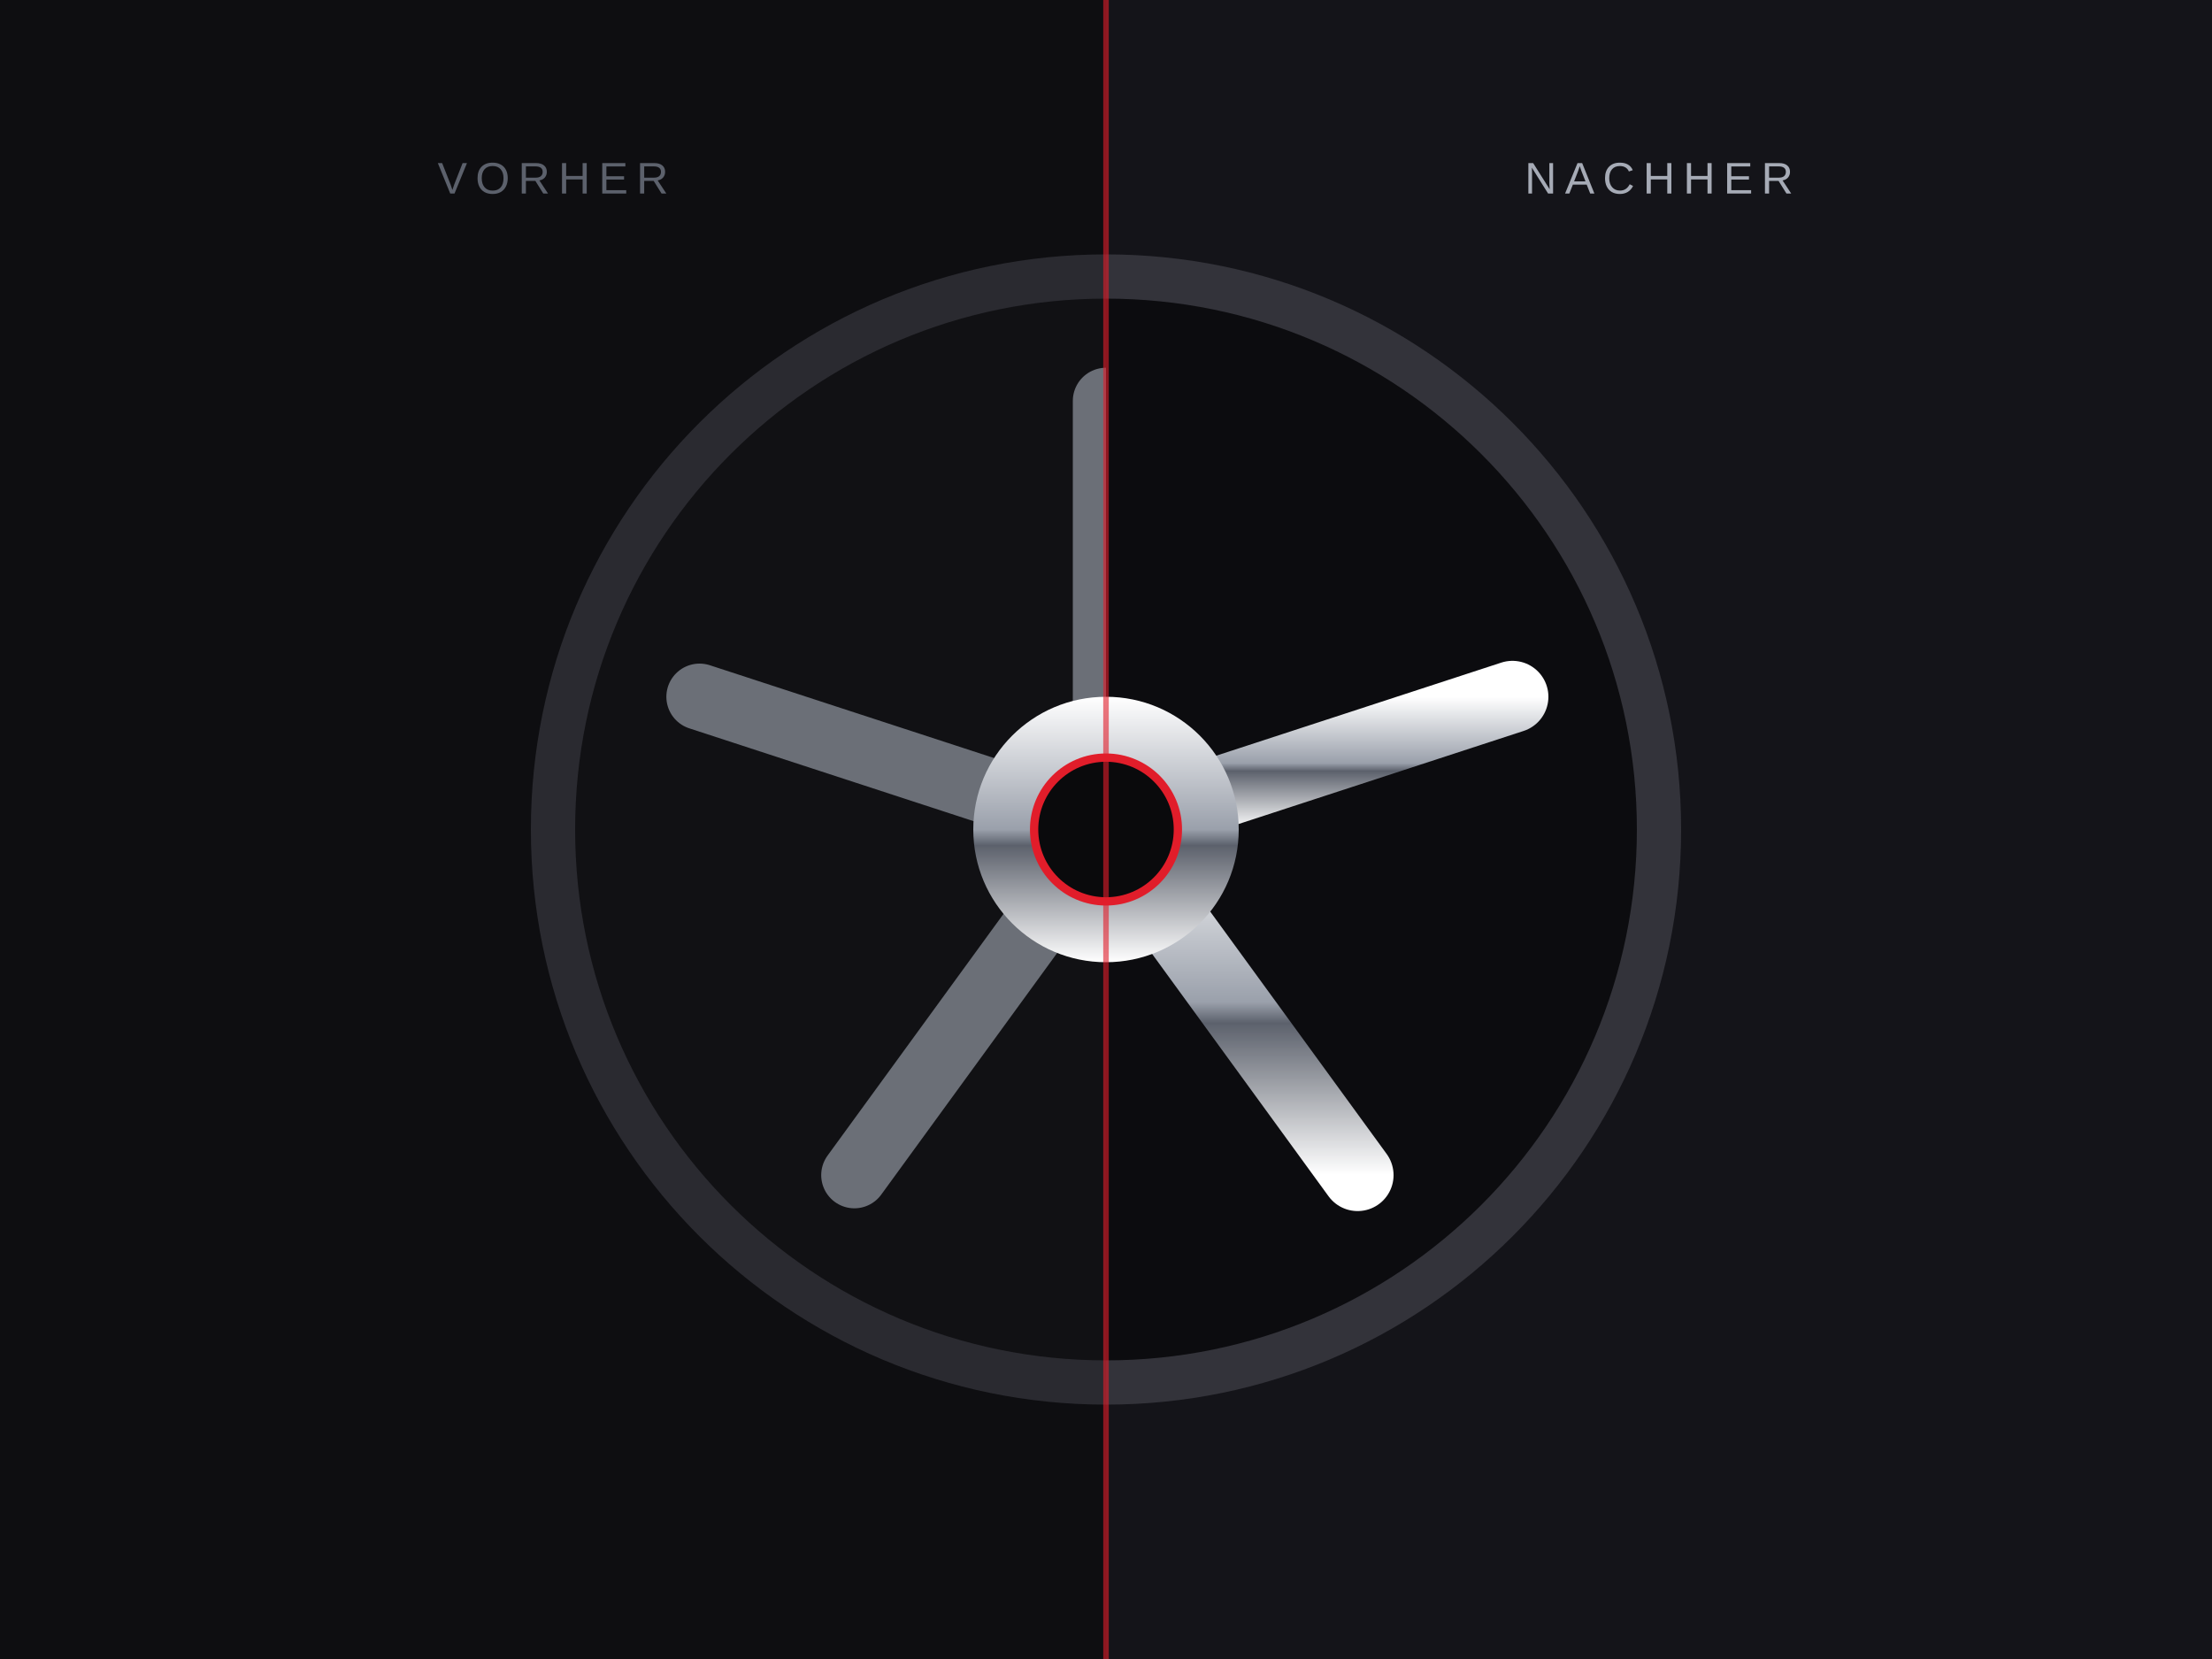
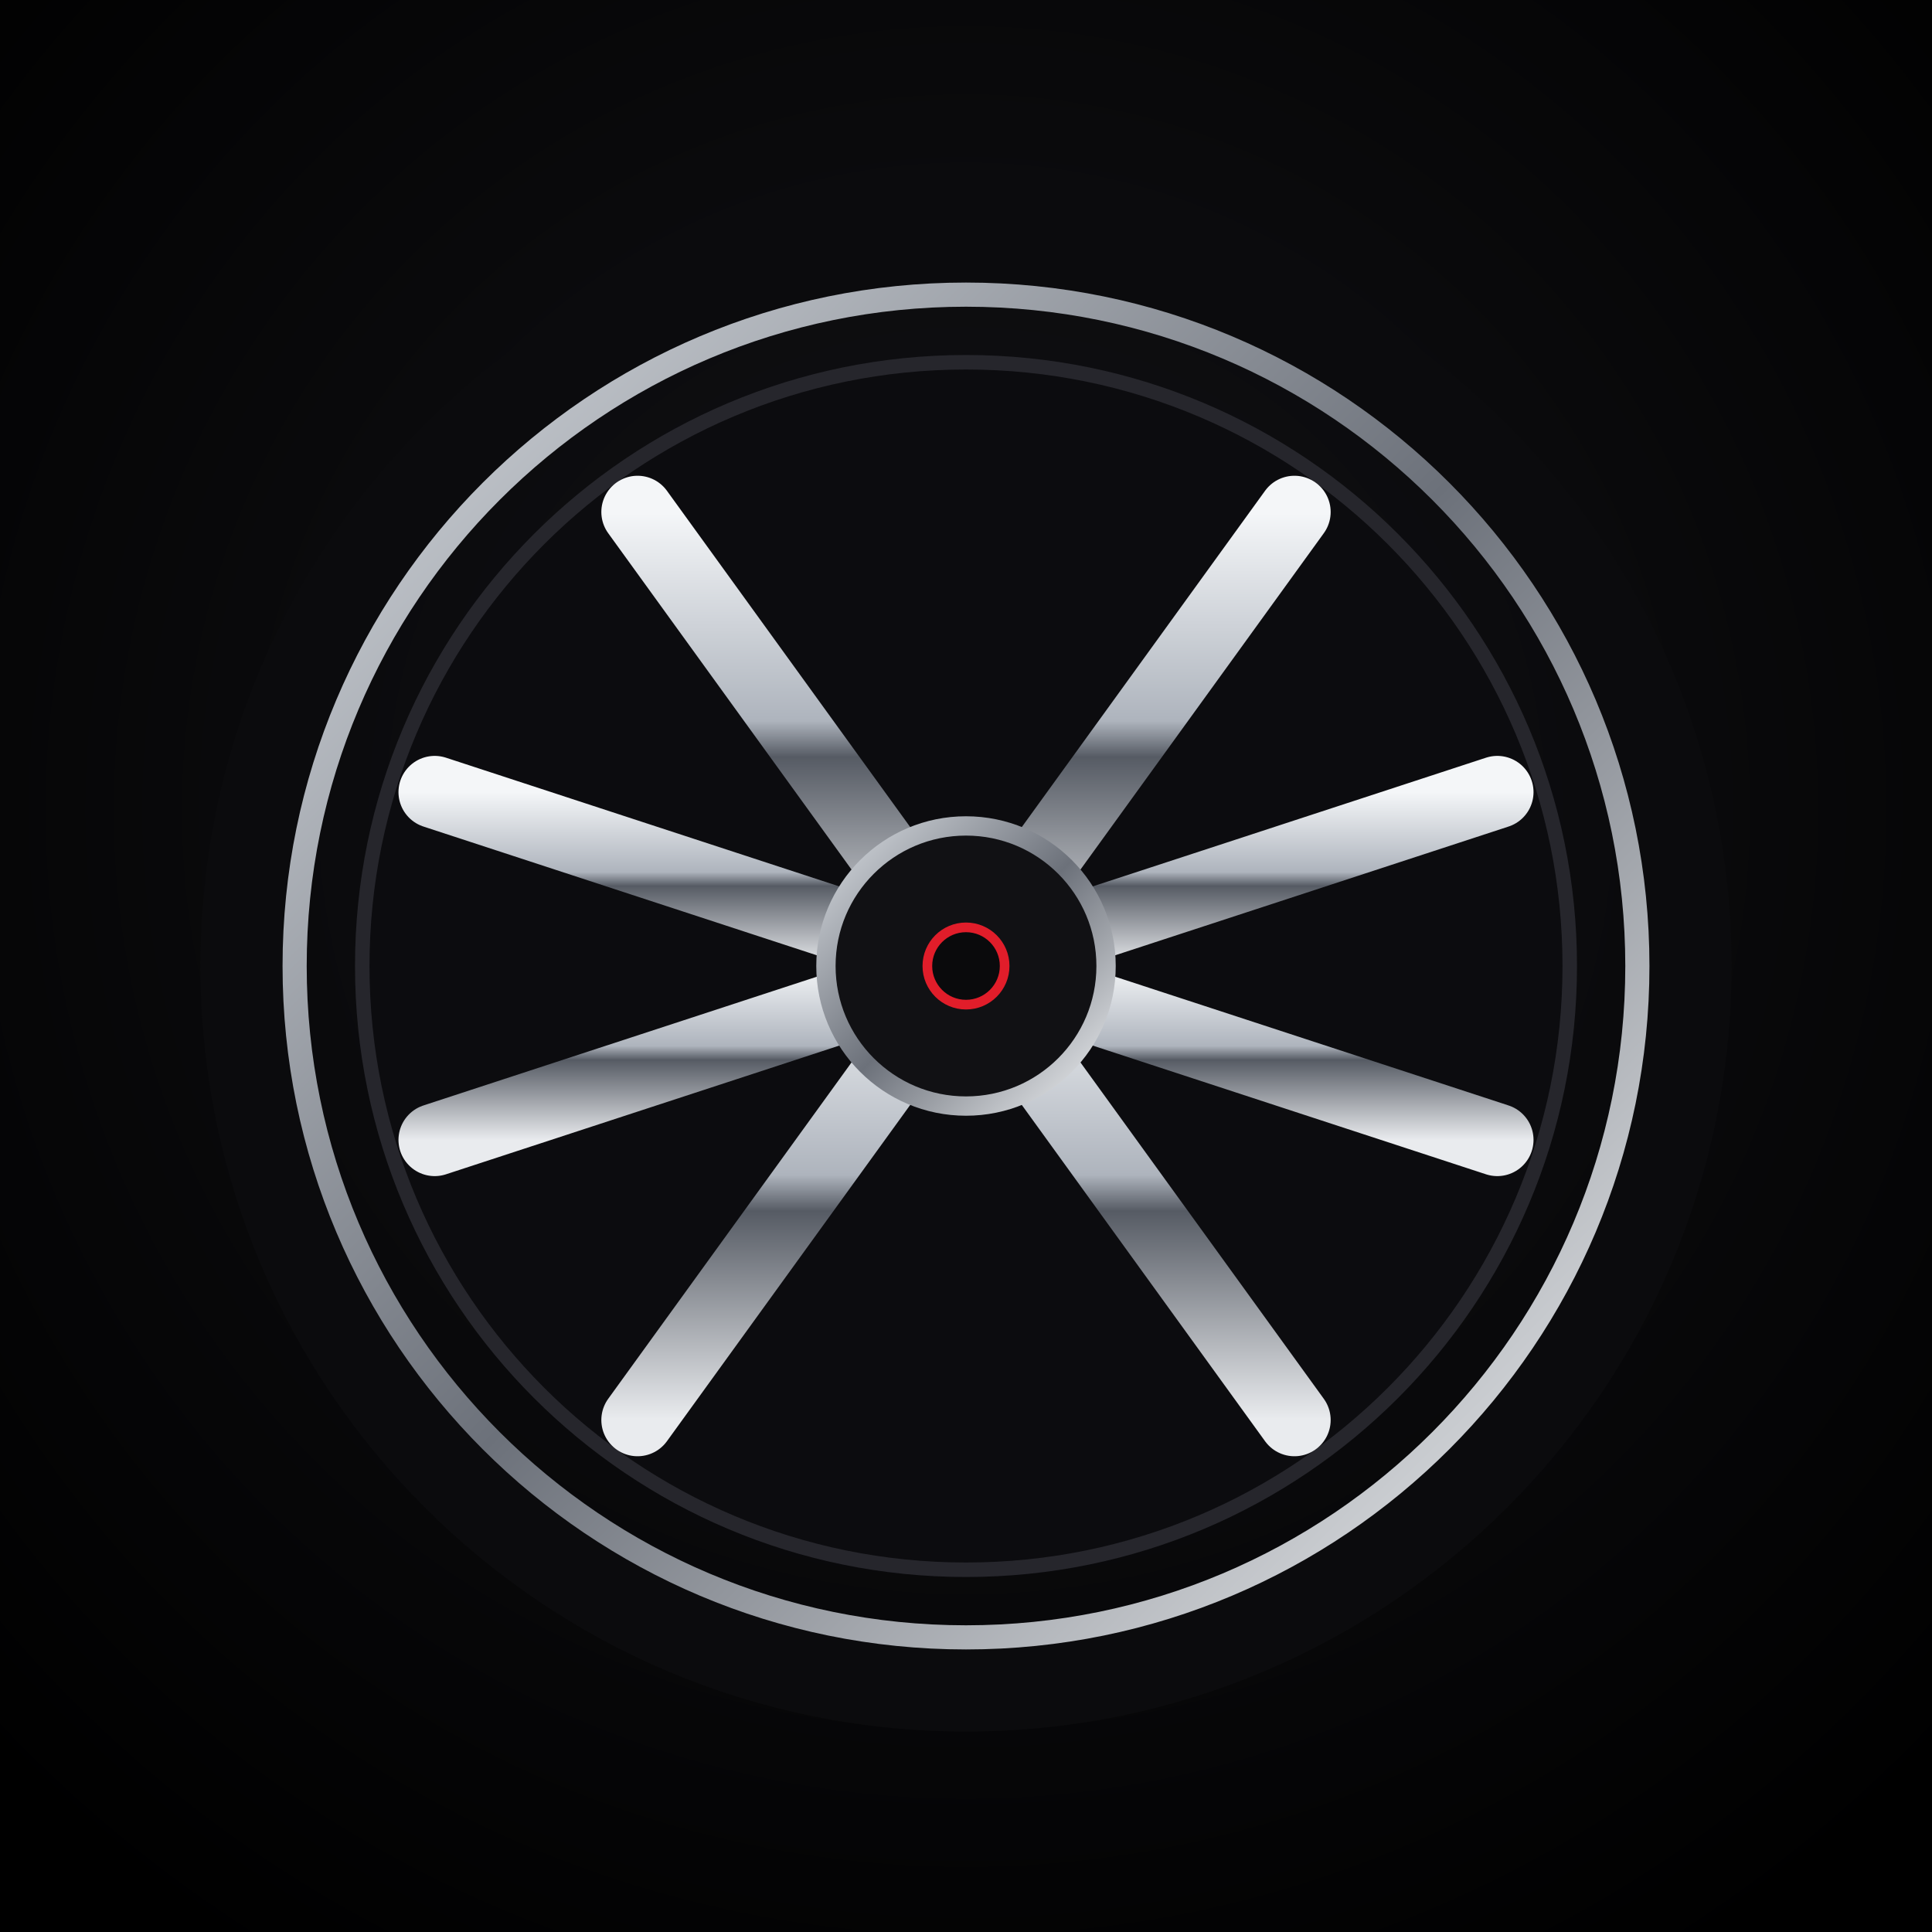
- <svg xmlns="http://www.w3.org/2000/svg" viewBox="0 0 800 600" width="800" height="600">
+ <svg xmlns="http://www.w3.org/2000/svg" viewBox="0 0 800 800" width="800" height="800">
  <defs>
-     <linearGradient id="chrome3" x1="0" y1="0" x2="0" y2="1">
-       <stop offset="0%" stop-color="#ffffff" />
-       <stop offset="50%" stop-color="#9aa0ab" />
-       <stop offset="56%" stop-color="#5c616c" />
-       <stop offset="100%" stop-color="#ffffff" />
+     <radialGradient id="bg" cx="50%" cy="42%" r="70%">
+       <stop offset="0%" stop-color="#141418" />
+       <stop offset="100%" stop-color="#000000" />
+     </radialGradient>
+     <linearGradient id="spoke" x1="0" y1="0" x2="0" y2="1">
+       <stop offset="0%" stop-color="#f4f6f8" />
+       <stop offset="46%" stop-color="#aeb4bd" />
+       <stop offset="54%" stop-color="#565b64" />
+       <stop offset="100%" stop-color="#e9ebee" />
+     </linearGradient>
+     <linearGradient id="rim" x1="0" y1="0" x2="1" y2="1">
+       <stop offset="0%" stop-color="#d7dbe0" />
+       <stop offset="50%" stop-color="#6c717a" />
+       <stop offset="100%" stop-color="#eef0f2" />
    </linearGradient>
  </defs>
-   <rect width="400" height="600" fill="#0e0e11" />
-   <rect x="400" width="400" height="600" fill="#141419" />
-   <g transform="translate(400,300)">
-     <clipPath id="left">
-       <rect x="-260" y="-260" width="260" height="520" />
-     </clipPath>
-     <clipPath id="right">
-       <rect x="0" y="-260" width="260" height="520" />
-     </clipPath>
-     <g clip-path="url(#left)">
-       <circle r="200" fill="#111114" stroke="#2a2a30" stroke-width="16" />
-       <g stroke="#6b6f77" stroke-width="24" stroke-linecap="round">
-         <line x1="0" y1="0" x2="0" y2="-155" />
-         <line x1="0" y1="0" x2="147" y2="-48" />
-         <line x1="0" y1="0" x2="91" y2="125" />
-         <line x1="0" y1="0" x2="-91" y2="125" />
-         <line x1="0" y1="0" x2="-147" y2="-48" />
-       </g>
+   <rect width="800" height="800" fill="url(#bg)" />
+   <g transform="translate(400,400)">
+     <circle r="300" fill="none" stroke="#0b0b0d" stroke-width="34" />
+     <circle r="278" fill="none" stroke="url(#rim)" stroke-width="10" />
+     <circle r="250" fill="#0c0c0f" stroke="#26262c" stroke-width="6" />
+     <g stroke="url(#spoke)" stroke-width="30" stroke-linecap="round">
+       <line x1="0" y1="0" x2="0" y2="-232" />
+       <line x1="0" y1="0" x2="136" y2="-188" />
+       <line x1="0" y1="0" x2="220" y2="-72" />
+       <line x1="0" y1="0" x2="220" y2="72" />
+       <line x1="0" y1="0" x2="136" y2="188" />
+       <line x1="0" y1="0" x2="0" y2="232" />
+       <line x1="0" y1="0" x2="-136" y2="188" />
+       <line x1="0" y1="0" x2="-220" y2="72" />
+       <line x1="0" y1="0" x2="-220" y2="-72" />
+       <line x1="0" y1="0" x2="-136" y2="-188" />
    </g>
-     <g clip-path="url(#right)">
-       <circle r="200" fill="#0c0c0f" stroke="#33333a" stroke-width="16" />
-       <g stroke="url(#chrome3)" stroke-width="26" stroke-linecap="round">
-         <line x1="0" y1="0" x2="0" y2="-155" />
-         <line x1="0" y1="0" x2="147" y2="-48" />
-         <line x1="0" y1="0" x2="91" y2="125" />
-         <line x1="0" y1="0" x2="-91" y2="125" />
-         <line x1="0" y1="0" x2="-147" y2="-48" />
-       </g>
-     </g>
-     <circle r="48" fill="url(#chrome3)" />
-     <circle r="26" fill="#0a0a0c" />
-     <circle r="26" fill="none" stroke="#e11d2a" stroke-width="3" />
+     <circle r="58" fill="#111114" stroke="url(#rim)" stroke-width="8" />
+     <circle r="16" fill="#0a0a0c" stroke="#e11d2a" stroke-width="4" />
  </g>
-   <line x1="400" y1="0" x2="400" y2="600" stroke="#e11d2a" stroke-width="2" opacity="0.6" />
-   <text x="200" y="70" fill="#5c616c" font-family="Arial, sans-serif" font-size="16" text-anchor="middle" letter-spacing="3">VORHER</text>
-   <text x="600" y="70" fill="#a6abb6" font-family="Arial, sans-serif" font-size="16" text-anchor="middle" letter-spacing="3">NACHHER</text>
</svg>
